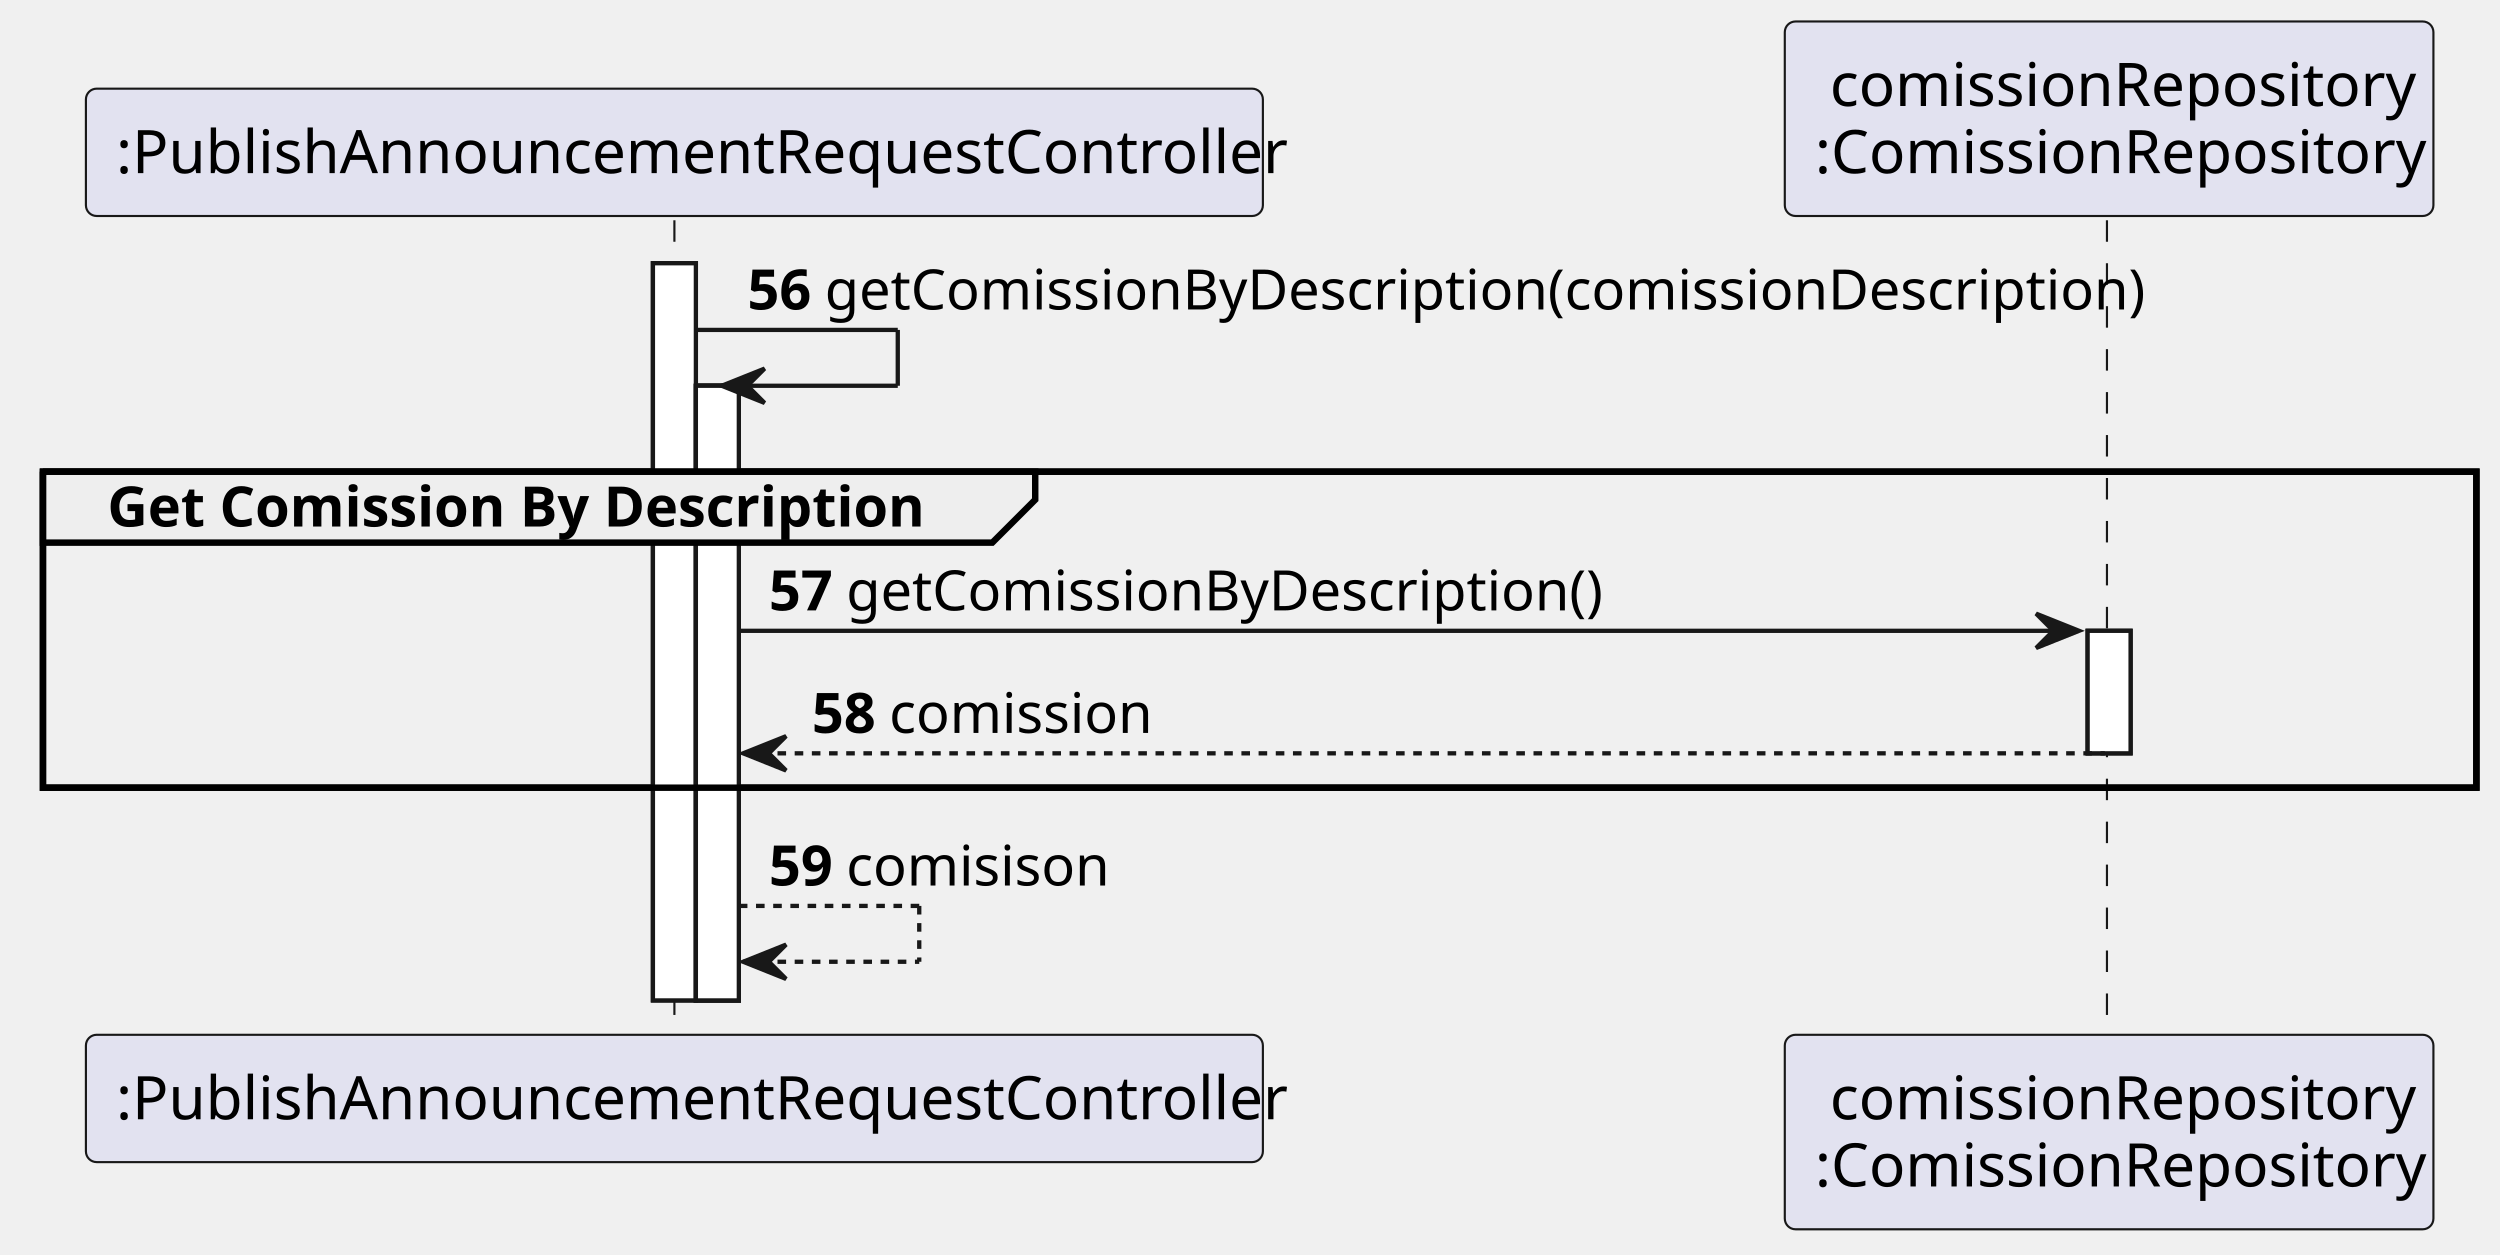
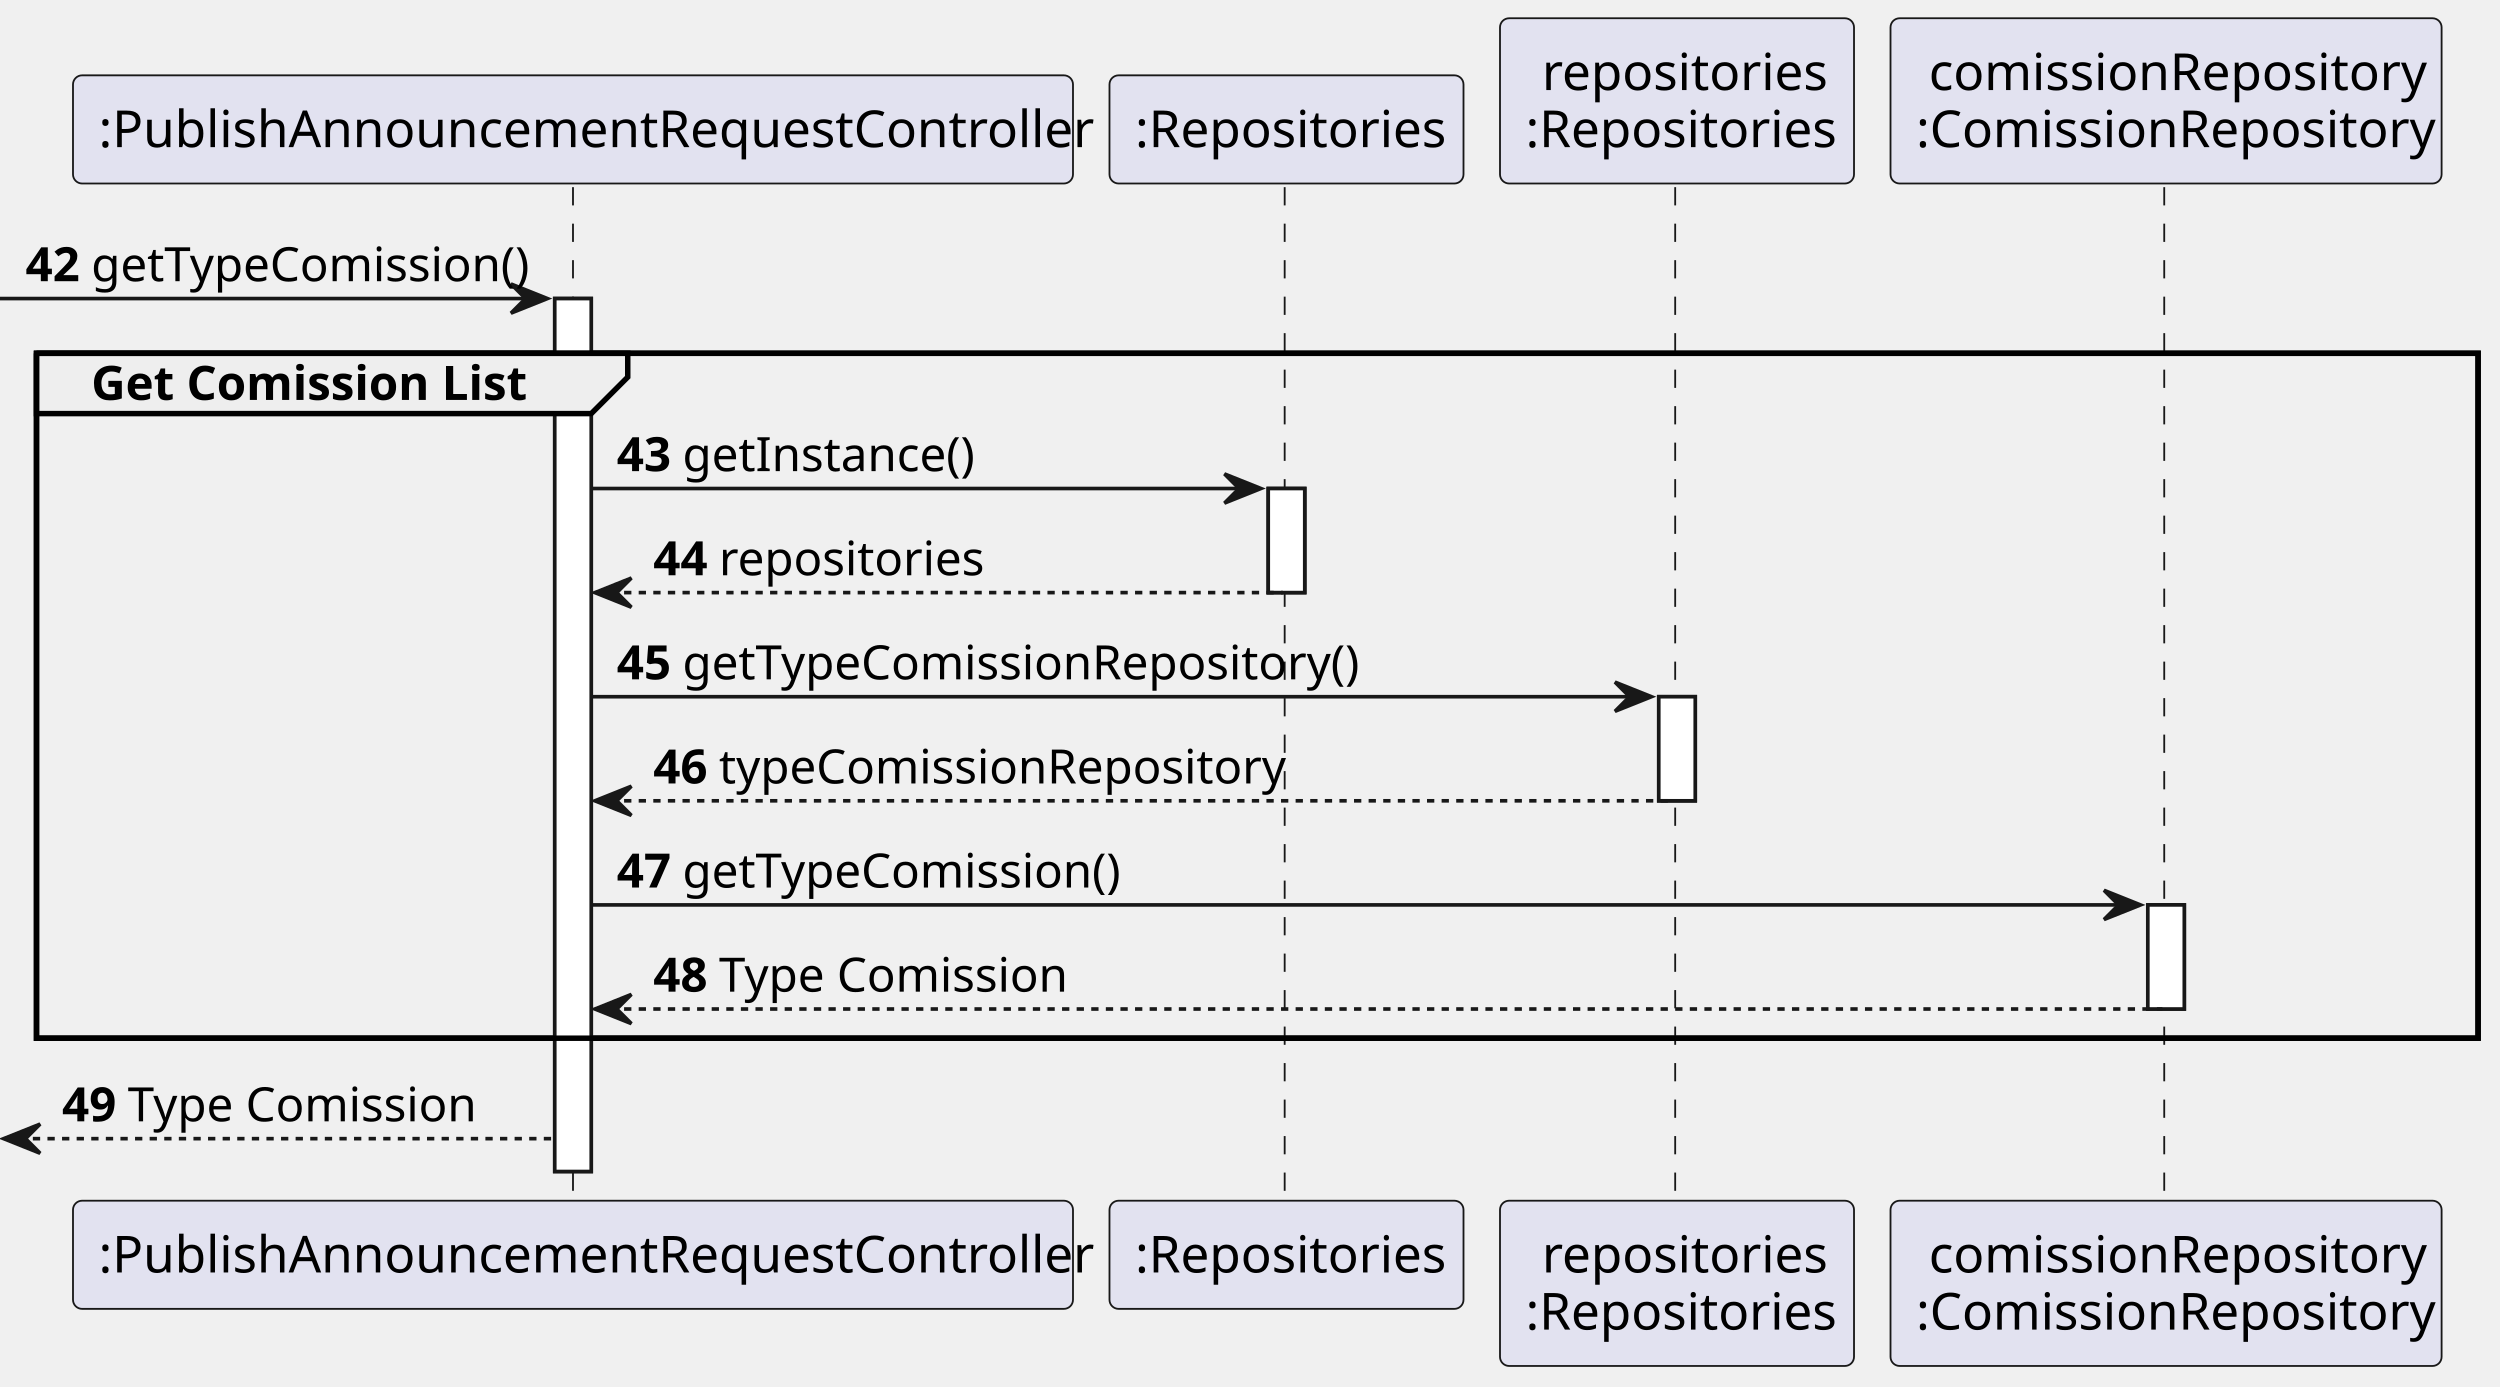
- <svg xmlns="http://www.w3.org/2000/svg" contentStyleType="text/css" height="292px" preserveAspectRatio="none" style="width:582px;height:292px;background:#FFFFFF;" version="1.1" viewBox="0 0 582 292" width="582px" zoomAndPan="magnify">
+ <svg xmlns="http://www.w3.org/2000/svg" contentStyleType="text/css" height="380px" preserveAspectRatio="none" style="width:685px;height:380px;background:#FFFFFF;" version="1.1" viewBox="0 0 685 380" width="685px" zoomAndPan="magnify">
  <defs />
  <g>
-     <rect fill="#FFFFFF" height="171.617" style="stroke:#181818;stroke-width:1.0;" width="10" x="152" y="61.281" />
-     <rect fill="#FFFFFF" height="143.094" style="stroke:#181818;stroke-width:1.0;" width="10" x="162" y="89.805" />
-     <rect fill="#FFFFFF" height="143.094" style="stroke:#181818;stroke-width:1.0;" width="10" x="162" y="89.805" />
-     <rect fill="#FFFFFF" height="28.523" style="stroke:#181818;stroke-width:1.0;" width="10" x="486" y="146.852" />
-     <rect fill="none" height="73.57" style="stroke:#000000;stroke-width:1.5;" width="566.5" x="10" y="109.805" />
-     <line style="stroke:#181818;stroke-width:0.5;stroke-dasharray:5.0,5.0;" x1="157" x2="157" y1="51.281" y2="241.898" />
-     <line style="stroke:#181818;stroke-width:0.5;stroke-dasharray:5.0,5.0;" x1="490.5" x2="490.5" y1="51.281" y2="241.898" />
+     <rect fill="#FFFFFF" height="239.188" style="stroke:#181818;stroke-width:1.0;" width="10" x="152" y="81.805" />
+     <rect fill="#FFFFFF" height="28.523" style="stroke:#181818;stroke-width:1.0;" width="10" x="347.5" y="133.852" />
+     <rect fill="#FFFFFF" height="28.523" style="stroke:#181818;stroke-width:1.0;" width="10" x="454.5" y="190.898" />
+     <rect fill="#FFFFFF" height="28.523" style="stroke:#181818;stroke-width:1.0;" width="10" x="588.5" y="247.945" />
+     <rect fill="none" height="187.664" style="stroke:#000000;stroke-width:1.5;" width="669" x="10" y="96.805" />
+     <line style="stroke:#181818;stroke-width:0.5;stroke-dasharray:5.0,5.0;" x1="157" x2="157" y1="51.281" y2="329.992" />
+     <line style="stroke:#181818;stroke-width:0.5;stroke-dasharray:5.0,5.0;" x1="352" x2="352" y1="51.281" y2="329.992" />
+     <line style="stroke:#181818;stroke-width:0.5;stroke-dasharray:5.0,5.0;" x1="459" x2="459" y1="51.281" y2="329.992" />
+     <line style="stroke:#181818;stroke-width:0.5;stroke-dasharray:5.0,5.0;" x1="593" x2="593" y1="51.281" y2="329.992" />
    <rect fill="#E2E2F0" height="29.641" rx="2.5" ry="2.5" style="stroke:#181818;stroke-width:0.5;" width="274" x="20" y="20.641" />
    <text fill="#000000" font-family="sans-serif" font-size="14" lengthAdjust="spacing" textLength="260" x="27" y="40.315">:PublishAnnouncementRequestController</text>
-     <rect fill="#E2E2F0" height="29.641" rx="2.5" ry="2.5" style="stroke:#181818;stroke-width:0.5;" width="274" x="20" y="240.898" />
-     <text fill="#000000" font-family="sans-serif" font-size="14" lengthAdjust="spacing" textLength="260" x="27" y="260.572">:PublishAnnouncementRequestController</text>
-     <rect fill="#E2E2F0" height="45.281" rx="2.5" ry="2.5" style="stroke:#181818;stroke-width:0.5;" width="151" x="415.5" y="5" />
-     <text fill="#000000" font-family="sans-serif" font-size="14" lengthAdjust="spacing" textLength="130" x="426" y="24.674">comissionRepository</text>
-     <text fill="#000000" font-family="sans-serif" font-size="14" lengthAdjust="spacing" textLength="137" x="422.5" y="40.315">:ComissionRepository</text>
-     <rect fill="#E2E2F0" height="45.281" rx="2.5" ry="2.5" style="stroke:#181818;stroke-width:0.5;" width="151" x="415.5" y="240.898" />
-     <text fill="#000000" font-family="sans-serif" font-size="14" lengthAdjust="spacing" textLength="130" x="426" y="260.572">comissionRepository</text>
-     <text fill="#000000" font-family="sans-serif" font-size="14" lengthAdjust="spacing" textLength="137" x="422.5" y="276.213">:ComissionRepository</text>
-     <rect fill="#FFFFFF" height="171.617" style="stroke:#181818;stroke-width:1.0;" width="10" x="152" y="61.281" />
-     <rect fill="#FFFFFF" height="143.094" style="stroke:#181818;stroke-width:1.0;" width="10" x="162" y="89.805" />
-     <rect fill="#FFFFFF" height="143.094" style="stroke:#181818;stroke-width:1.0;" width="10" x="162" y="89.805" />
-     <rect fill="#FFFFFF" height="28.523" style="stroke:#181818;stroke-width:1.0;" width="10" x="486" y="146.852" />
-     <line style="stroke:#181818;stroke-width:1.0;" x1="162" x2="209" y1="76.805" y2="76.805" />
-     <line style="stroke:#181818;stroke-width:1.0;" x1="209" x2="209" y1="76.805" y2="89.805" />
-     <line style="stroke:#181818;stroke-width:1.0;" x1="168" x2="209" y1="89.805" y2="89.805" />
-     <polygon fill="#181818" points="178,85.805,168,89.805,178,93.805,174,89.805" style="stroke:#181818;stroke-width:1.0;" />
-     <text fill="#000000" font-family="sans-serif" font-size="13" font-weight="bold" lengthAdjust="spacing" textLength="14" x="174" y="72.05">56</text>
-     <text fill="#000000" font-family="sans-serif" font-size="13" lengthAdjust="spacing" textLength="292" x="192" y="72.05">getComissionByDescription(comissionDescription)</text>
-     <path d="M10,109.805 L241,109.805 L241,116.328 L231,126.328 L10,126.328 L10,109.805 " fill="#EEEEEE" style="stroke:#000000;stroke-width:1.5;" />
-     <rect fill="none" height="73.57" style="stroke:#000000;stroke-width:1.5;" width="566.5" x="10" y="109.805" />
-     <text fill="#000000" font-family="sans-serif" font-size="13" font-weight="bold" lengthAdjust="spacing" textLength="186" x="25" y="122.573">Get Comission By Description</text>
-     <polygon fill="#181818" points="474,142.852,484,146.852,474,150.852,478,146.852" style="stroke:#181818;stroke-width:1.0;" />
-     <line style="stroke:#181818;stroke-width:1.0;" x1="172" x2="480" y1="146.852" y2="146.852" />
-     <text fill="#000000" font-family="sans-serif" font-size="13" font-weight="bold" lengthAdjust="spacing" textLength="14" x="179" y="142.097">57</text>
-     <text fill="#000000" font-family="sans-serif" font-size="13" lengthAdjust="spacing" textLength="168" x="197" y="142.097">getComissionByDescription()</text>
-     <polygon fill="#181818" points="183,171.375,173,175.375,183,179.375,179,175.375" style="stroke:#181818;stroke-width:1.0;" />
-     <line style="stroke:#181818;stroke-width:1.0;stroke-dasharray:2.0,2.0;" x1="177" x2="490" y1="175.375" y2="175.375" />
-     <text fill="#000000" font-family="sans-serif" font-size="13" font-weight="bold" lengthAdjust="spacing" textLength="14" x="189" y="170.62">58</text>
-     <text fill="#000000" font-family="sans-serif" font-size="13" lengthAdjust="spacing" textLength="59" x="207" y="170.62">comission</text>
-     <line style="stroke:#181818;stroke-width:1.0;stroke-dasharray:2.0,2.0;" x1="172" x2="214" y1="210.898" y2="210.898" />
-     <line style="stroke:#181818;stroke-width:1.0;stroke-dasharray:2.0,2.0;" x1="214" x2="214" y1="210.898" y2="223.898" />
-     <line style="stroke:#181818;stroke-width:1.0;stroke-dasharray:2.0,2.0;" x1="173" x2="214" y1="223.898" y2="223.898" />
-     <polygon fill="#181818" points="183,219.898,173,223.898,183,227.898,179,223.898" style="stroke:#181818;stroke-width:1.0;" />
-     <text fill="#000000" font-family="sans-serif" font-size="13" font-weight="bold" lengthAdjust="spacing" textLength="14" x="179" y="206.144">59</text>
-     <text fill="#000000" font-family="sans-serif" font-size="13" lengthAdjust="spacing" textLength="59" x="197" y="206.144">comisison</text>
+     <rect fill="#E2E2F0" height="29.641" rx="2.5" ry="2.5" style="stroke:#181818;stroke-width:0.5;" width="274" x="20" y="328.992" />
+     <text fill="#000000" font-family="sans-serif" font-size="14" lengthAdjust="spacing" textLength="260" x="27" y="348.666">:PublishAnnouncementRequestController</text>
+     <rect fill="#E2E2F0" height="29.641" rx="2.5" ry="2.5" style="stroke:#181818;stroke-width:0.5;" width="97" x="304" y="20.641" />
+     <text fill="#000000" font-family="sans-serif" font-size="14" lengthAdjust="spacing" textLength="83" x="311" y="40.315">:Repositories</text>
+     <rect fill="#E2E2F0" height="29.641" rx="2.5" ry="2.5" style="stroke:#181818;stroke-width:0.5;" width="97" x="304" y="328.992" />
+     <text fill="#000000" font-family="sans-serif" font-size="14" lengthAdjust="spacing" textLength="83" x="311" y="348.666">:Repositories</text>
+     <rect fill="#E2E2F0" height="45.281" rx="2.5" ry="2.5" style="stroke:#181818;stroke-width:0.5;" width="97" x="411" y="5" />
+     <text fill="#000000" font-family="sans-serif" font-size="14" lengthAdjust="spacing" textLength="74" x="422.5" y="24.674">repositories</text>
+     <text fill="#000000" font-family="sans-serif" font-size="14" lengthAdjust="spacing" textLength="83" x="418" y="40.315">:Repositories</text>
+     <rect fill="#E2E2F0" height="45.281" rx="2.5" ry="2.5" style="stroke:#181818;stroke-width:0.5;" width="97" x="411" y="328.992" />
+     <text fill="#000000" font-family="sans-serif" font-size="14" lengthAdjust="spacing" textLength="74" x="422.5" y="348.666">repositories</text>
+     <text fill="#000000" font-family="sans-serif" font-size="14" lengthAdjust="spacing" textLength="83" x="418" y="364.307">:Repositories</text>
+     <rect fill="#E2E2F0" height="45.281" rx="2.5" ry="2.5" style="stroke:#181818;stroke-width:0.5;" width="151" x="518" y="5" />
+     <text fill="#000000" font-family="sans-serif" font-size="14" lengthAdjust="spacing" textLength="130" x="528.5" y="24.674">comissionRepository</text>
+     <text fill="#000000" font-family="sans-serif" font-size="14" lengthAdjust="spacing" textLength="137" x="525" y="40.315">:ComissionRepository</text>
+     <rect fill="#E2E2F0" height="45.281" rx="2.5" ry="2.5" style="stroke:#181818;stroke-width:0.5;" width="151" x="518" y="328.992" />
+     <text fill="#000000" font-family="sans-serif" font-size="14" lengthAdjust="spacing" textLength="130" x="528.5" y="348.666">comissionRepository</text>
+     <text fill="#000000" font-family="sans-serif" font-size="14" lengthAdjust="spacing" textLength="137" x="525" y="364.307">:ComissionRepository</text>
+     <rect fill="#FFFFFF" height="239.188" style="stroke:#181818;stroke-width:1.0;" width="10" x="152" y="81.805" />
+     <rect fill="#FFFFFF" height="28.523" style="stroke:#181818;stroke-width:1.0;" width="10" x="347.5" y="133.852" />
+     <rect fill="#FFFFFF" height="28.523" style="stroke:#181818;stroke-width:1.0;" width="10" x="454.5" y="190.898" />
+     <rect fill="#FFFFFF" height="28.523" style="stroke:#181818;stroke-width:1.0;" width="10" x="588.5" y="247.945" />
+     <polygon fill="#181818" points="140,77.805,150,81.805,140,85.805,144,81.805" style="stroke:#181818;stroke-width:1.0;" />
+     <line style="stroke:#181818;stroke-width:1.0;" x1="0" x2="146" y1="81.805" y2="81.805" />
+     <text fill="#000000" font-family="sans-serif" font-size="13" font-weight="bold" lengthAdjust="spacing" textLength="14" x="7" y="77.05">42</text>
+     <text fill="#000000" font-family="sans-serif" font-size="13" lengthAdjust="spacing" textLength="115" x="25" y="77.05">getTypeComission()</text>
+     <path d="M10,96.805 L172,96.805 L172,103.328 L162,113.328 L10,113.328 L10,96.805 " fill="#EEEEEE" style="stroke:#000000;stroke-width:1.5;" />
+     <rect fill="none" height="187.664" style="stroke:#000000;stroke-width:1.5;" width="669" x="10" y="96.805" />
+     <text fill="#000000" font-family="sans-serif" font-size="13" font-weight="bold" lengthAdjust="spacing" textLength="117" x="25" y="109.573">Get Comission List</text>
+     <polygon fill="#181818" points="335.5,129.852,345.5,133.852,335.5,137.852,339.5,133.852" style="stroke:#181818;stroke-width:1.0;" />
+     <line style="stroke:#181818;stroke-width:1.0;" x1="162" x2="341.5" y1="133.852" y2="133.852" />
+     <text fill="#000000" font-family="sans-serif" font-size="13" font-weight="bold" lengthAdjust="spacing" textLength="14" x="169" y="129.097">43</text>
+     <text fill="#000000" font-family="sans-serif" font-size="13" lengthAdjust="spacing" textLength="75" x="187" y="129.097">getInstance()</text>
+     <polygon fill="#181818" points="173,158.375,163,162.375,173,166.375,169,162.375" style="stroke:#181818;stroke-width:1.0;" />
+     <line style="stroke:#181818;stroke-width:1.0;stroke-dasharray:2.0,2.0;" x1="167" x2="351.5" y1="162.375" y2="162.375" />
+     <text fill="#000000" font-family="sans-serif" font-size="13" font-weight="bold" lengthAdjust="spacing" textLength="14" x="179" y="157.62">44</text>
+     <text fill="#000000" font-family="sans-serif" font-size="13" lengthAdjust="spacing" textLength="67" x="197" y="157.62">repositories</text>
+     <polygon fill="#181818" points="442.5,186.898,452.5,190.898,442.5,194.898,446.5,190.898" style="stroke:#181818;stroke-width:1.0;" />
+     <line style="stroke:#181818;stroke-width:1.0;" x1="162" x2="448.5" y1="190.898" y2="190.898" />
+     <text fill="#000000" font-family="sans-serif" font-size="13" font-weight="bold" lengthAdjust="spacing" textLength="14" x="169" y="186.144">45</text>
+     <text fill="#000000" font-family="sans-serif" font-size="13" lengthAdjust="spacing" textLength="177" x="187" y="186.144">getTypeComissionRepository()</text>
+     <polygon fill="#181818" points="173,215.422,163,219.422,173,223.422,169,219.422" style="stroke:#181818;stroke-width:1.0;" />
+     <line style="stroke:#181818;stroke-width:1.0;stroke-dasharray:2.0,2.0;" x1="167" x2="458.5" y1="219.422" y2="219.422" />
+     <text fill="#000000" font-family="sans-serif" font-size="13" font-weight="bold" lengthAdjust="spacing" textLength="14" x="179" y="214.667">46</text>
+     <text fill="#000000" font-family="sans-serif" font-size="13" lengthAdjust="spacing" textLength="148" x="197" y="214.667">typeComissionRepository</text>
+     <polygon fill="#181818" points="576.5,243.945,586.5,247.945,576.5,251.945,580.5,247.945" style="stroke:#181818;stroke-width:1.0;" />
+     <line style="stroke:#181818;stroke-width:1.0;" x1="162" x2="582.5" y1="247.945" y2="247.945" />
+     <text fill="#000000" font-family="sans-serif" font-size="13" font-weight="bold" lengthAdjust="spacing" textLength="14" x="169" y="243.19">47</text>
+     <text fill="#000000" font-family="sans-serif" font-size="13" lengthAdjust="spacing" textLength="115" x="187" y="243.19">getTypeComission()</text>
+     <polygon fill="#181818" points="173,272.469,163,276.469,173,280.469,169,276.469" style="stroke:#181818;stroke-width:1.0;" />
+     <line style="stroke:#181818;stroke-width:1.0;stroke-dasharray:2.0,2.0;" x1="167" x2="592.5" y1="276.469" y2="276.469" />
+     <text fill="#000000" font-family="sans-serif" font-size="13" font-weight="bold" lengthAdjust="spacing" textLength="14" x="179" y="271.714">48</text>
+     <text fill="#000000" font-family="sans-serif" font-size="13" lengthAdjust="spacing" textLength="93" x="197" y="271.714">Type Comission</text>
+     <polygon fill="#181818" points="11,307.992,1,311.992,11,315.992,7,311.992" style="stroke:#181818;stroke-width:1.0;" />
+     <line style="stroke:#181818;stroke-width:1.0;stroke-dasharray:2.0,2.0;" x1="5" x2="151" y1="311.992" y2="311.992" />
+     <text fill="#000000" font-family="sans-serif" font-size="13" font-weight="bold" lengthAdjust="spacing" textLength="14" x="17" y="307.237">49</text>
+     <text fill="#000000" font-family="sans-serif" font-size="13" lengthAdjust="spacing" textLength="93" x="35" y="307.237">Type Comission</text>
  </g>
</svg>
